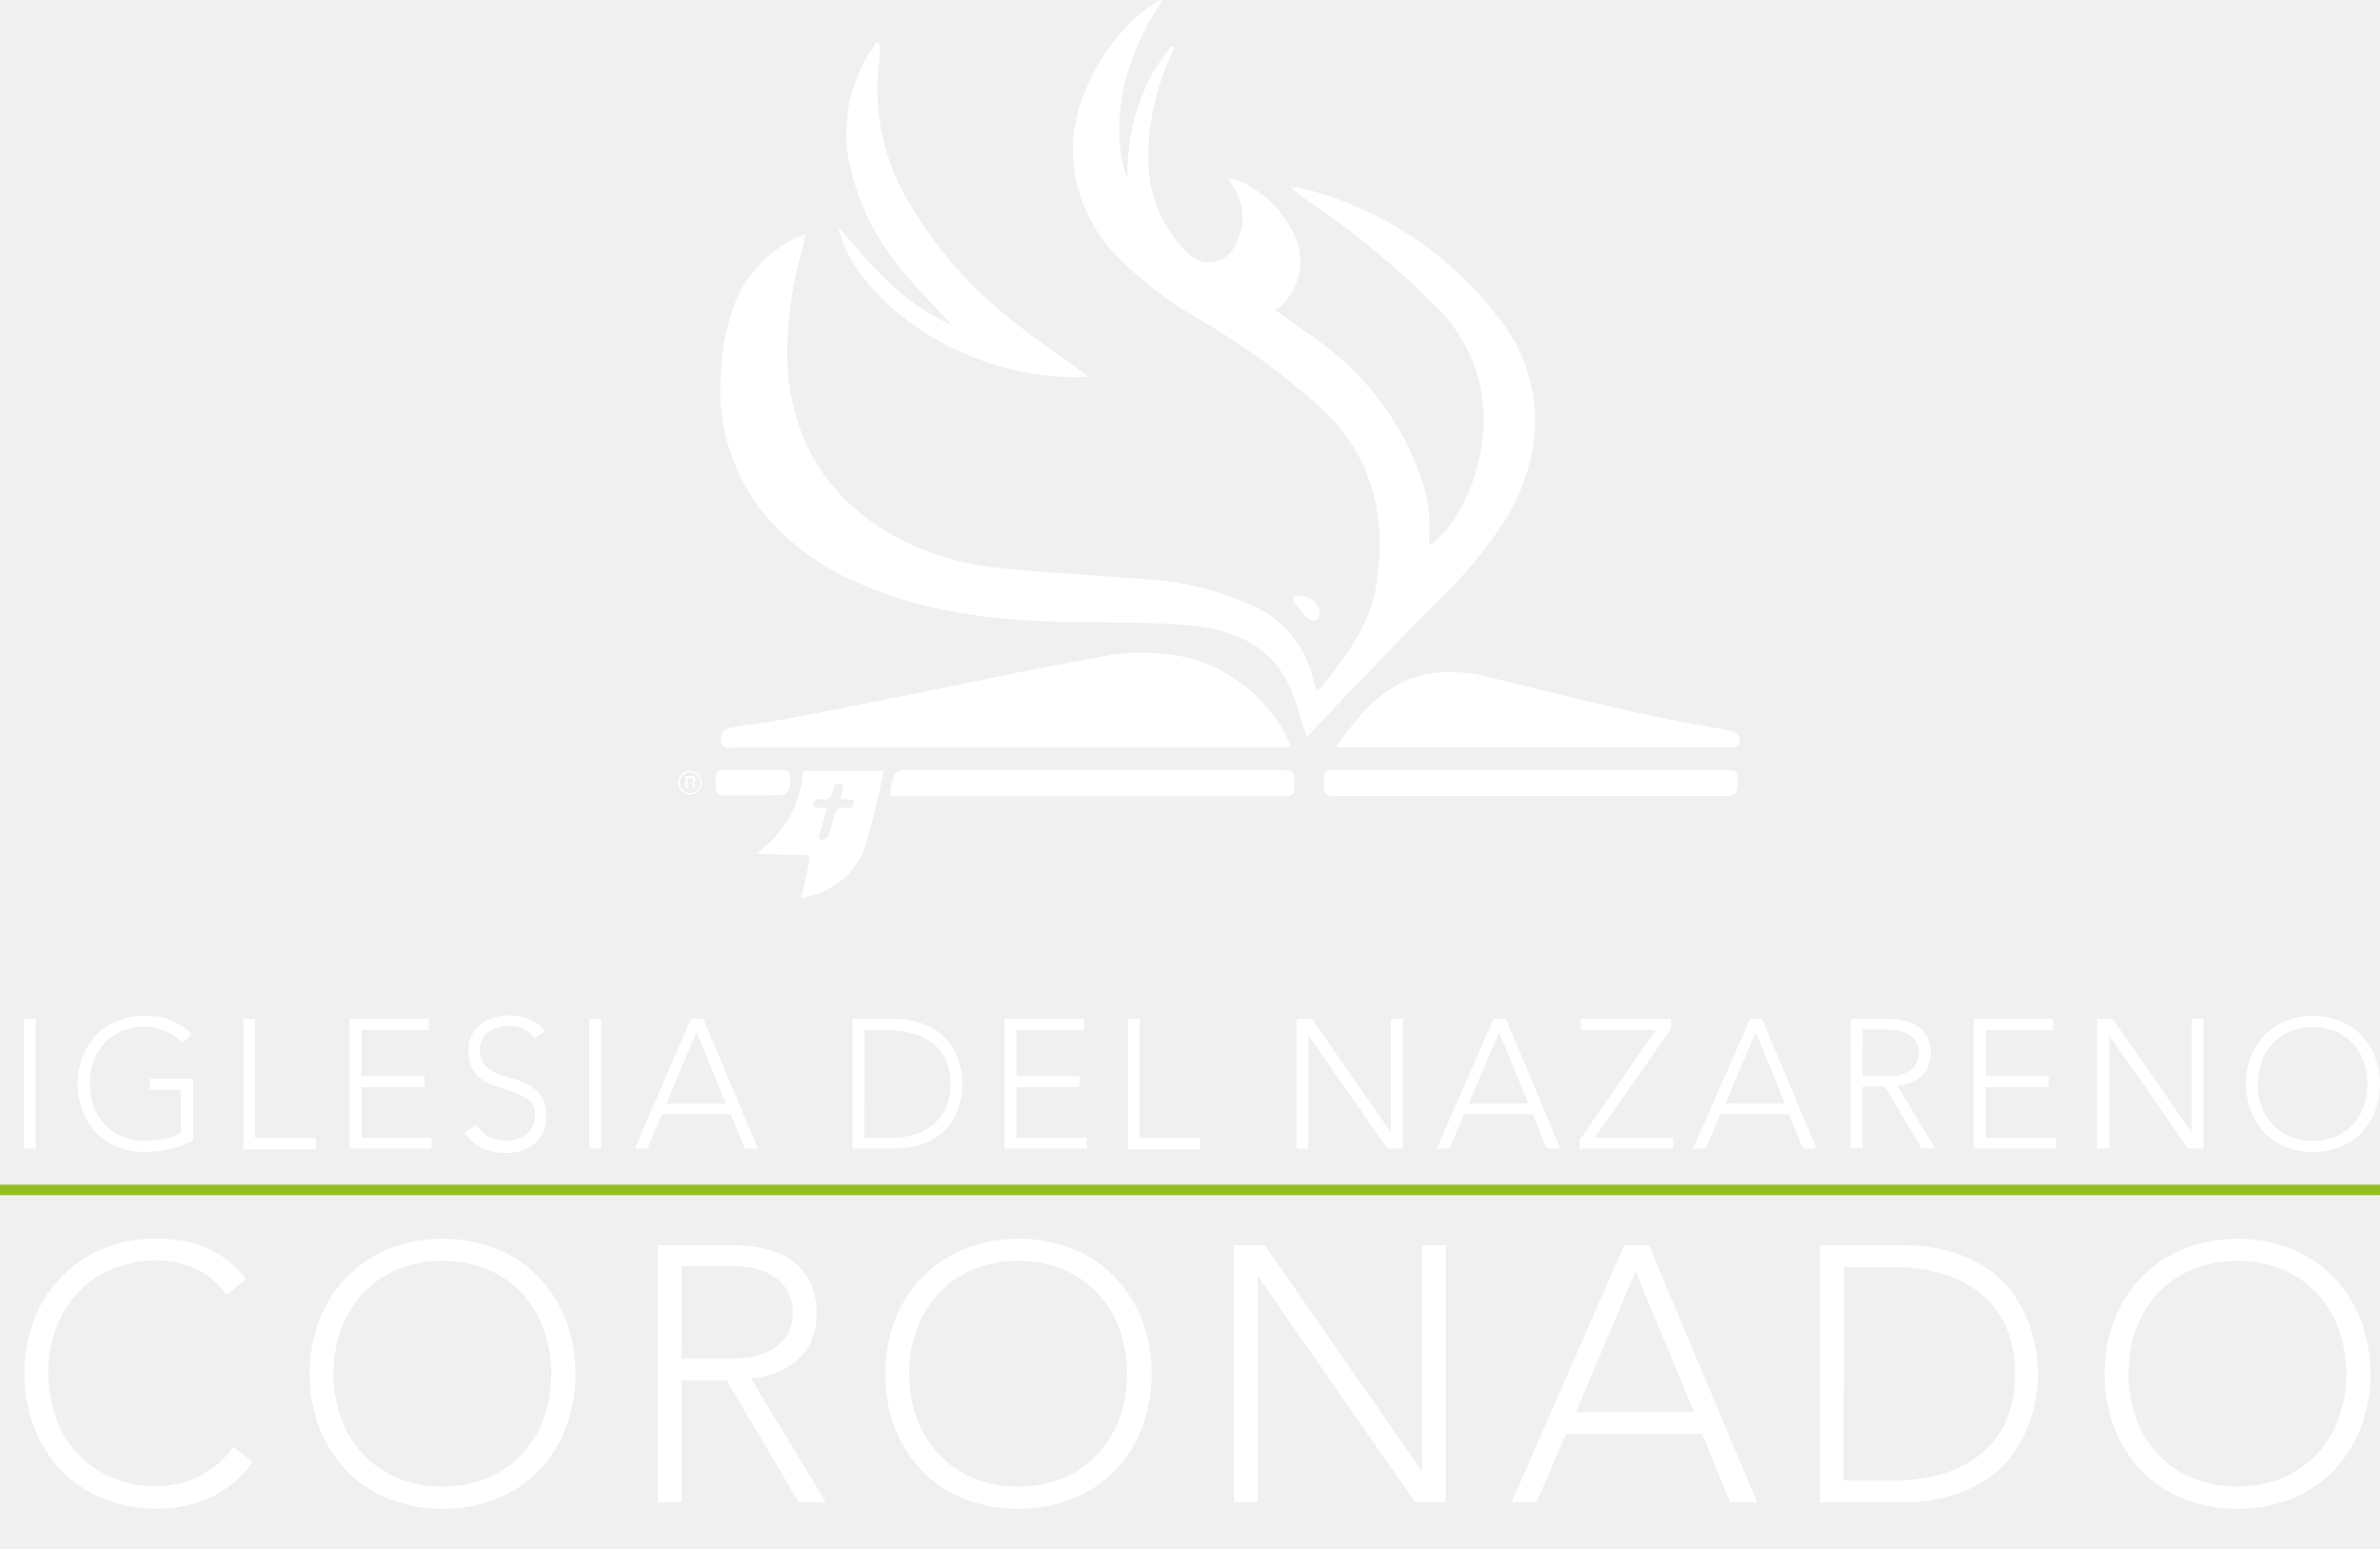
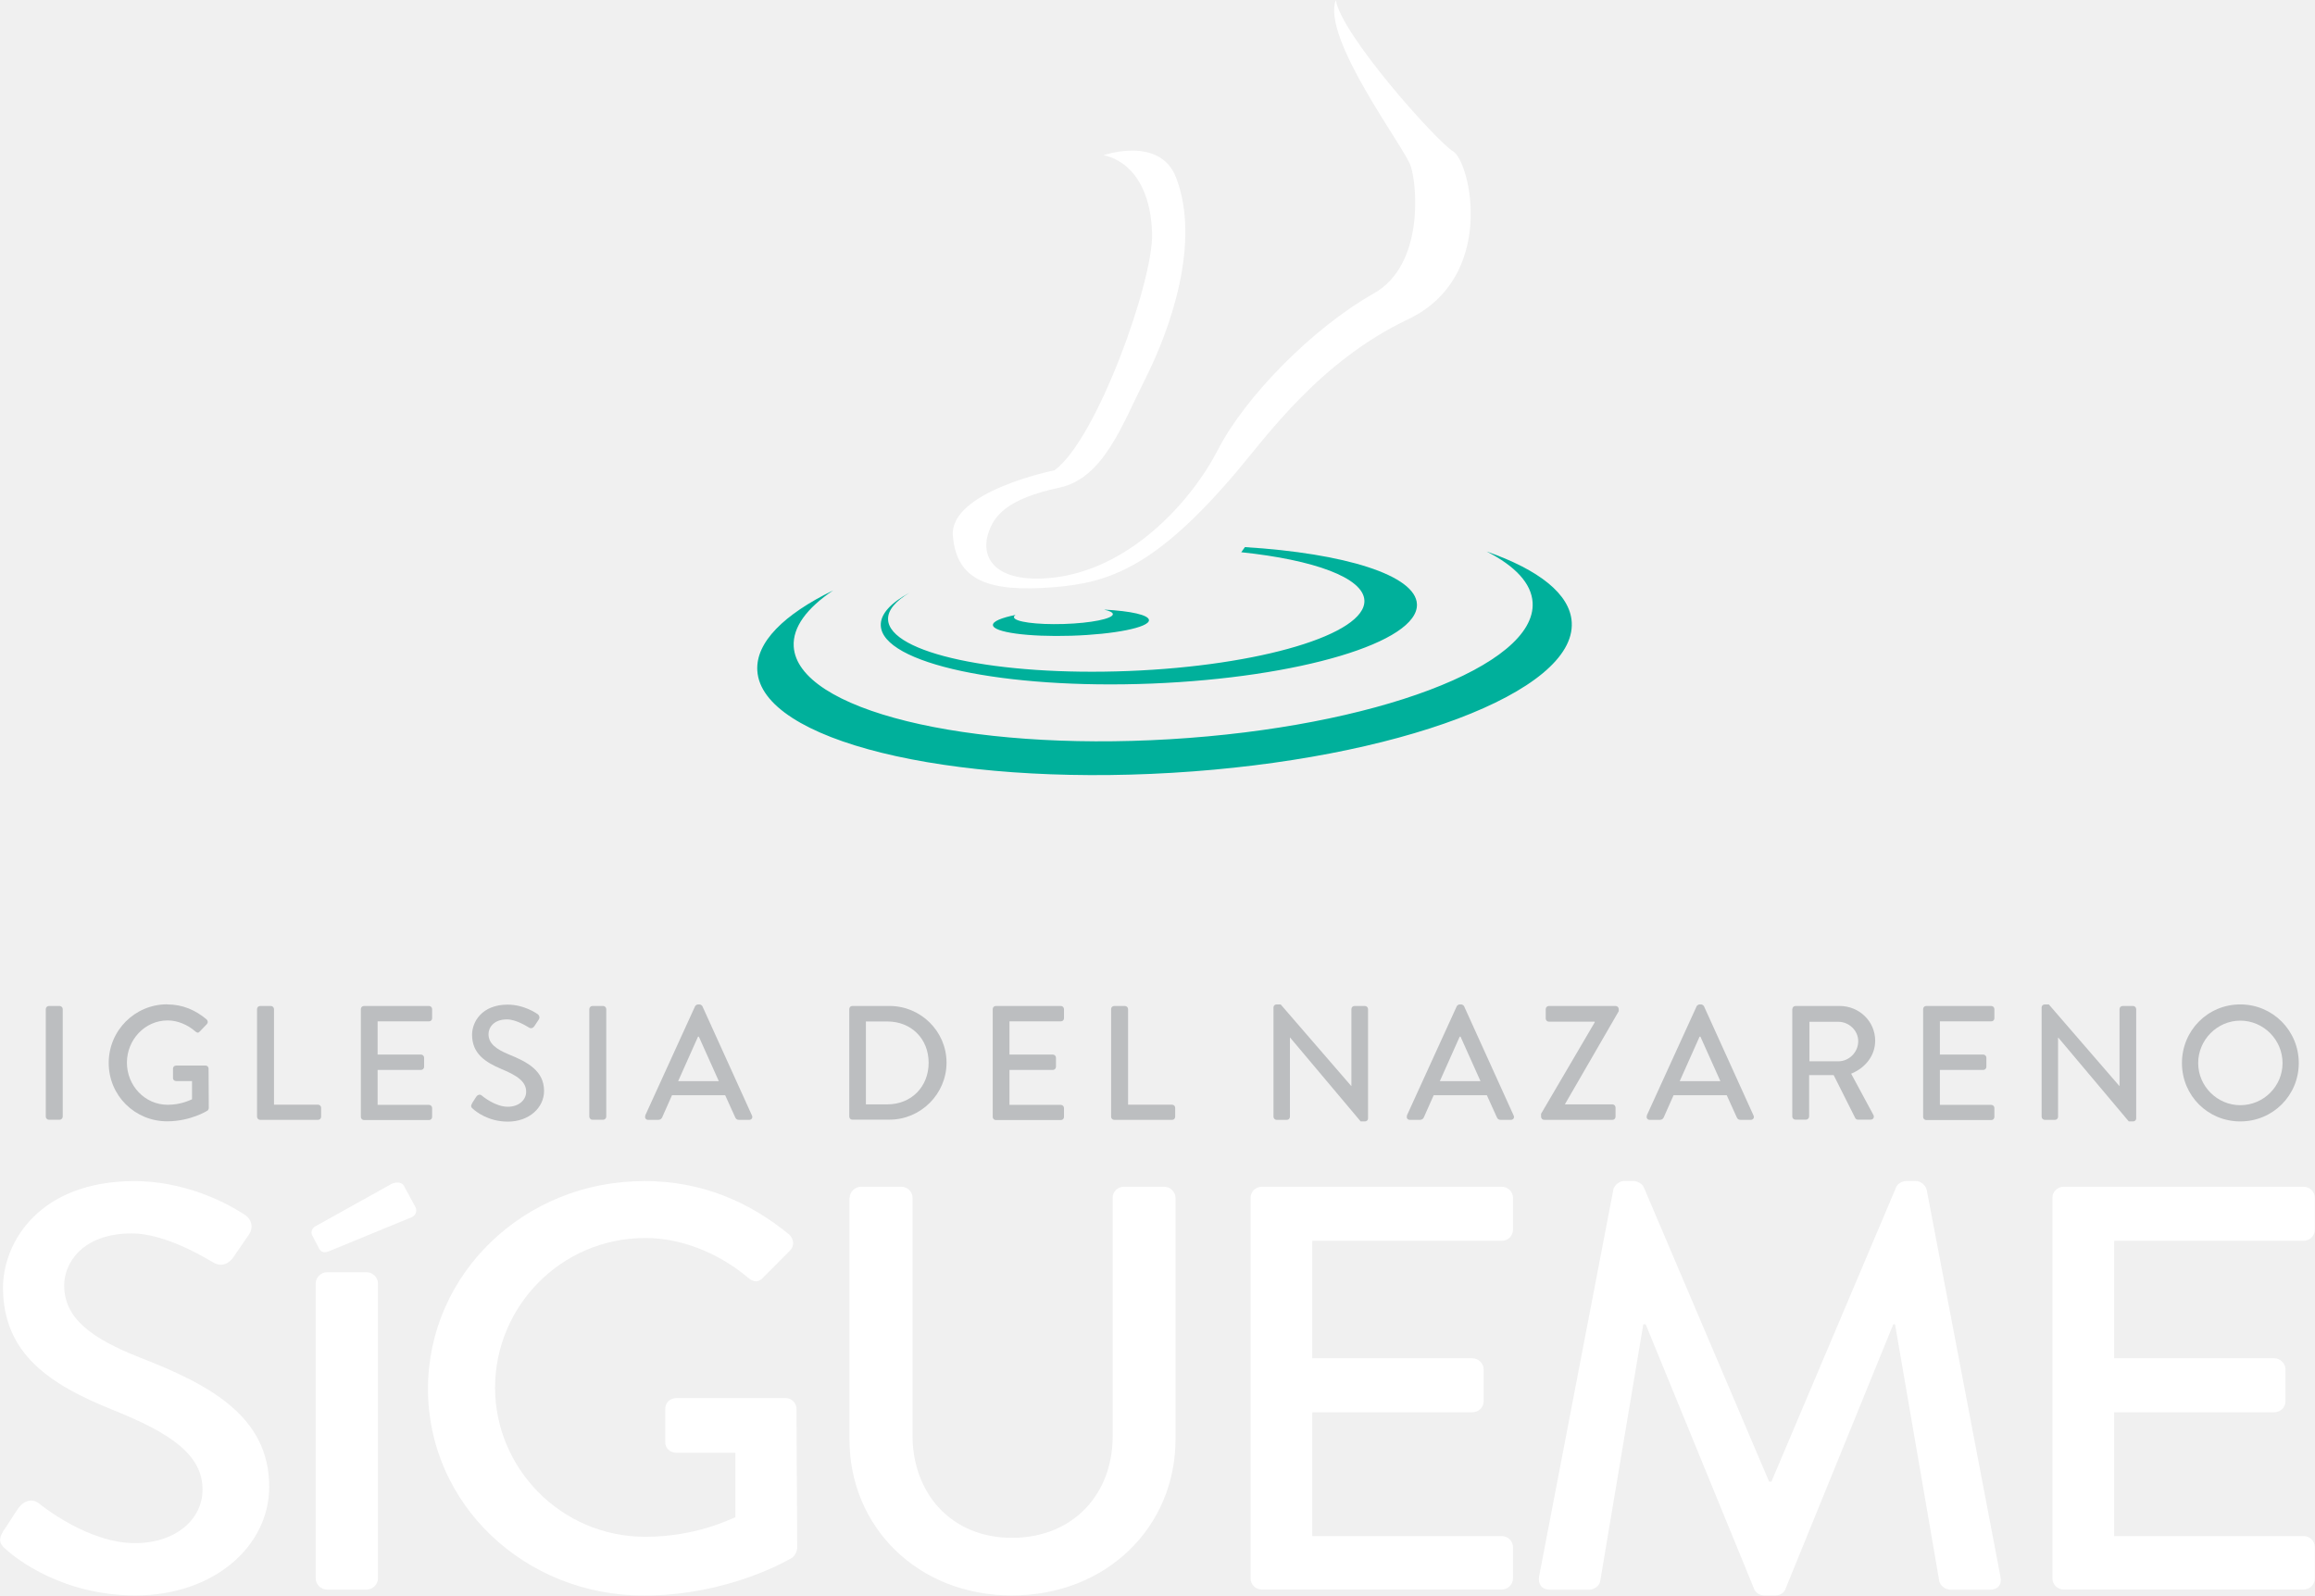
- <svg xmlns="http://www.w3.org/2000/svg" id="Layer_1" data-name="Layer 1" width="199.81" height="130" viewBox="0 0 199.81 130">
-   <path d="M97.53.15C93.25,6.4,93.56,12.5,94.67,15a17.12,17.12,0,0,1,2.27-9.16c.42-.7.94-1.34,1.41-2l.21.11c-.08.23-.14.46-.23.68a20.1,20.1,0,0,0-1.92,9.13,10.92,10.92,0,0,0,3.18,7.36,2.43,2.43,0,0,0,4.15-.64,4.63,4.63,0,0,0-.2-4.8c-.11-.19-.23-.37-.47-.74a6.08,6.08,0,0,1,1,.24,9.47,9.47,0,0,1,4.84,5.1,5.21,5.21,0,0,1-1.38,5.42L107,26c1.22.86,2.41,1.69,3.59,2.54a23.81,23.81,0,0,1,8.83,11.9,12,12,0,0,1,.52,5.18l.17.13a11.85,11.85,0,0,0,1.25-1.2,14.49,14.49,0,0,0,2.88-6.37,13.28,13.28,0,0,0-3.52-12.28,70,70,0,0,0-10.86-9,9.29,9.29,0,0,1-1.51-1.22,9.71,9.71,0,0,1,1.1.16,29.66,29.66,0,0,1,16.48,11,13.69,13.69,0,0,1,2.88,9.84,16.83,16.83,0,0,1-2.7,7.37,37.53,37.53,0,0,1-5.37,6.37c-3.13,3.15-6.19,6.38-9.27,9.58-.55.58-1.09,1.17-1.75,1.88-.25-.75-.47-1.33-.63-1.93-1.08-4.27-3.59-6.89-9.06-7.43-3.69-.37-7.44-.21-11.16-.32-5.63-.17-11.17-.83-16.41-3.09a20.61,20.61,0,0,1-8.9-6.74A16.74,16.74,0,0,1,60.53,31.1a17.62,17.62,0,0,1,1.24-5.82,10.31,10.31,0,0,1,4.47-5c.38-.22.81-.37,1.37-.62-.1.51-.16.87-.25,1.22a33.17,33.17,0,0,0-1.28,9.29c.28,7,3.63,12.15,9.89,15.31a24.44,24.44,0,0,0,8.8,2.29c3.75.35,7.52.54,11.27.85a24.75,24.75,0,0,1,8.9,2.13,8.92,8.92,0,0,1,5.32,6.35c0,.26.16.5.27.87a3.16,3.16,0,0,0,.55-.45c2-2.57,4-5.17,4.48-8.47.85-5.59-.27-10.67-4.55-14.71a61.55,61.55,0,0,0-10.19-7.46,31.93,31.93,0,0,1-6.9-5.21,13.35,13.35,0,0,1-3.76-7.43,12.77,12.77,0,0,1,1.07-6.89,16.93,16.93,0,0,1,5-6.62A9.71,9.71,0,0,1,97.44,0,.66.66,0,0,1,97.53.15Z" fill="#fff" />
-   <path d="M108.37,62.67a5.76,5.76,0,0,1-.75.1h-46c-.41,0-1,.14-1.07-.51a.94.94,0,0,1,.89-1.19c1.61-.29,3.24-.46,4.84-.77,3.8-.72,7.59-1.49,11.39-2.25,4.76-.95,9.51-2,14.29-2.82a17.91,17.91,0,0,1,8.14.07,13.12,13.12,0,0,1,8.07,6.85A4.27,4.27,0,0,1,108.37,62.67Z" fill="#fff" />
-   <path d="M112.14,62.72c2.07-2.88,4.16-5.43,7.66-6.14a12.24,12.24,0,0,1,5.21.27c4.18,1,8.33,2.08,12.52,3,2.51.57,5.05,1,7.58,1.46a1.48,1.48,0,0,1,.79.42.87.87,0,0,1,.14.73c0,.15-.38.21-.6.28a1.33,1.33,0,0,1-.4,0H113.2C112.91,62.79,112.63,62.75,112.14,62.72Z" fill="#fff" />
-   <path d="M91.35,31.63c-10.22.54-19.68-6.44-21-12.65,2.74,3.3,5.48,6.57,9.58,8.31-1.44-1.57-2.92-3-4.24-4.64a20.44,20.44,0,0,1-4.45-9.3,12.57,12.57,0,0,1,1.94-9.18c.14-.22.25-.46.38-.68l.28.21a7.48,7.48,0,0,1,0,1.16,18.58,18.58,0,0,0,2.34,11.92,35.53,35.53,0,0,0,9.41,10.61c1.62,1.28,3.34,2.43,5,3.64A7.63,7.63,0,0,1,91.35,31.63Z" fill="#fff" />
-   <path d="M128.48,64.62h16.16c1.27,0,1.31.09,1.22,1.36,0,.61-.28.84-.92.84q-16.53,0-33,0c-.58,0-.79-.2-.79-.79,0-1.41,0-1.41,1.36-1.41Z" fill="#fff" />
-   <path d="M74.69,66.84a17.45,17.45,0,0,1,.36-1.76c0-.18.32-.31.52-.42s.22,0,.33,0H106c.63,0,1.26,0,1.88,0s.86.25.8.84c0,.11,0,.23,0,.34,0,.91-.11,1-1,1h-33Z" fill="#fff" />
-   <path d="M67.43,64.72h6.76a60.4,60.4,0,0,1-1.58,6.43A6.57,6.57,0,0,1,68,75.24a6.83,6.83,0,0,1-.75.13c.22-.94.45-1.8.61-2.67s.14-.94-.78-.94c-1.18,0-2.36,0-3.58-.12A9.16,9.16,0,0,0,67.43,64.72Zm4.23,2.43-1.13-.08c.11-.45.21-.83.3-1.19-.63-.27-.84.06-.93.53s-.3.81-.89.69-.76.13-.73.68l1.16.08c-.26.89-.51,1.73-.75,2.56.59.2.82,0,.93-.5s.31-.93.42-1.41.33-.8.91-.69S71.71,67.7,71.66,67.15Z" fill="#fff" />
-   <path d="M63.07,66.78c-.76,0-1.53,0-2.29,0-.46,0-.69-.12-.69-.64,0-1.67-.17-1.49,1.44-1.5,1.37,0,2.74,0,4.11,0,.58,0,.74.27.72.79-.06,1.15-.25,1.34-1.4,1.34Z" fill="#fff" />
-   <path d="M109.08,50a1.75,1.75,0,0,1,1.73,1.38.93.93,0,0,1-.26.69.69.69,0,0,1-.66-.08,9.5,9.5,0,0,1-1.21-1.4C108.4,50.21,108.6,50,109.08,50Z" fill="#fff" />
-   <path d="M58.63,66.4a.94.94,0,0,1-.71.29,1,1,0,0,1-.7-.29,1,1,0,0,1,.7-1.7,1,1,0,0,1,.71.29,1,1,0,0,1,0,1.41Zm-1.31-1.31a.87.87,0,1,0,.61-.25A.86.86,0,0,0,57.32,65.09Zm.59.06a.77.77,0,0,1,.3,0,.28.28,0,0,1,.17.28.22.22,0,0,1-.11.21.34.34,0,0,1-.16,0,.25.25,0,0,1,.19.11.29.29,0,0,1,.06.17v.16s0,0,0,.06H58.2v-.13c0-.13,0-.21-.1-.25a.37.37,0,0,0-.21,0h-.15v.43h-.19V65.14h.36Zm.21.17a.47.47,0,0,0-.23,0h-.16v.4h.17l.18,0a.16.16,0,0,0,.11-.17A.2.2,0,0,0,58.12,65.32Z" fill="#fff" />
-   <path d="M2,85.54H3V96.43H2Z" fill="#fff" />
-   <path d="M16.2,95.72a7,7,0,0,1-2,.76,9.74,9.74,0,0,1-2.08.22,6,6,0,0,1-2.28-.42A5.33,5.33,0,0,1,8.08,95.1a5.38,5.38,0,0,1-1.15-1.81,6.48,6.48,0,0,1,0-4.59,5.54,5.54,0,0,1,1.15-1.81A5,5,0,0,1,9.86,85.7a6,6,0,0,1,2.28-.43,5.24,5.24,0,0,1,3.92,1.51l-.74.77a3.29,3.29,0,0,0-.61-.55,4.2,4.2,0,0,0-.78-.43,5.3,5.3,0,0,0-.88-.28,4.09,4.09,0,0,0-.91-.1,4.73,4.73,0,0,0-1.92.37,4.18,4.18,0,0,0-1.45,1,4.42,4.42,0,0,0-.92,1.52,5.74,5.74,0,0,0,0,3.78,4.58,4.58,0,0,0,.92,1.52,4.16,4.16,0,0,0,1.45,1,4.9,4.9,0,0,0,1.92.37,9.66,9.66,0,0,0,1.65-.14,4.12,4.12,0,0,0,1.4-.51V91.47H12.58v-.92h3.63v5.17Z" fill="#fff" />
-   <path d="M20.42,85.54h1v10h5.08v.92H20.43V85.54Z" fill="#fff" />
-   <path d="M29.34,85.54H36v.92H30.35v3.88h5.29v.92H30.35v4.25h5.89v.92H29.33V85.54Z" fill="#fff" />
-   <path d="M40,94.41a2.57,2.57,0,0,0,1,1,3,3,0,0,0,1.45.34,2.91,2.91,0,0,0,1-.15,2.45,2.45,0,0,0,.78-.43,2,2,0,0,0,.52-.67,2,2,0,0,0,.19-.88,1.7,1.7,0,0,0-.24-.94A1.87,1.87,0,0,0,44,92.1a5.33,5.33,0,0,0-.9-.41l-1-.34c-.35-.11-.7-.24-1-.38a3.48,3.48,0,0,1-.9-.56,2.46,2.46,0,0,1-.64-.87,3.1,3.1,0,0,1-.24-1.29A2.71,2.71,0,0,1,40.34,86a3.38,3.38,0,0,1,1.12-.57,4.44,4.44,0,0,1,1.32-.19,4.08,4.08,0,0,1,1.65.32,3.07,3.07,0,0,1,1.31,1l-.88.63a2.64,2.64,0,0,0-.9-.81,2.58,2.58,0,0,0-1.22-.27,3.24,3.24,0,0,0-.94.13,2.36,2.36,0,0,0-.78.38,1.84,1.84,0,0,0-.53.64,2,2,0,0,0-.2.91,1.73,1.73,0,0,0,.42,1.25,3,3,0,0,0,1,.69,11.86,11.86,0,0,0,1.35.45,6.21,6.21,0,0,1,1.35.52,2.91,2.91,0,0,1,1,.9,2.66,2.66,0,0,1,.42,1.59A2.9,2.9,0,0,1,45.63,95a2.72,2.72,0,0,1-.75,1,3.15,3.15,0,0,1-1.08.59,4.23,4.23,0,0,1-1.28.2,5.1,5.1,0,0,1-2-.38A3.55,3.55,0,0,1,39,95.05Z" fill="#fff" />
-   <path d="M49.48,85.54h1V96.43h-1Z" fill="#fff" />
-   <path d="M58,85.54h1.05l4.58,10.89H62.53l-1.18-2.89H55.58l-1.23,2.89H53.29Zm.48,1.1-2.54,6h5Z" fill="#fff" />
-   <path d="M71.57,85.54h3.37a7.33,7.33,0,0,1,2.4.35,5.53,5.53,0,0,1,1.64.88A4.39,4.39,0,0,1,80,88a5.79,5.79,0,0,1,.77,2.33c0,.32,0,.55,0,.68s0,.36,0,.68a6.47,6.47,0,0,1-.22,1.08A5.82,5.82,0,0,1,80,94a4.41,4.41,0,0,1-1,1.19,5.31,5.31,0,0,1-1.64.88,7.33,7.33,0,0,1-2.4.35H71.57Zm1,10h2.09a7.31,7.31,0,0,0,2-.27,4.55,4.55,0,0,0,1.63-.82A3.83,3.83,0,0,0,79.41,93a5.3,5.3,0,0,0,0-4,3.93,3.93,0,0,0-1.09-1.41,4.64,4.64,0,0,0-1.63-.82,7.25,7.25,0,0,0-2-.27H72.58Z" fill="#fff" />
-   <path d="M84.33,85.54H91v.92H85.35v3.88h5.29v.92H85.35v4.25h5.89v.92H84.33Z" fill="#fff" />
-   <path d="M94.69,85.54h1v10h5.08v.92H94.7V85.54Z" fill="#fff" />
-   <path d="M108.84,85.54h1.31l6.63,9.54h0V85.54h1V96.43h-1.31l-6.63-9.54h0v9.54h-1V85.54Z" fill="#fff" />
-   <path d="M125.38,85.54h1.05L131,96.43h-1.14l-1.18-2.89h-5.77l-1.23,2.89h-1.06Zm.47,1.1-2.54,6h5Z" fill="#fff" />
-   <path d="M132.67,95.63,139,86.46h-6.28v-.92h7.58v.83l-6.42,9.14h6.58v.92h-7.85v-.8Z" fill="#fff" />
-   <path d="M146.93,85.54h1l4.58,10.89h-1.14l-1.18-2.89h-5.77l-1.23,2.89h-1.06Zm.47,1.1-2.54,6h5Z" fill="#fff" />
-   <path d="M155.36,85.54h2.86l.58,0a6.12,6.12,0,0,1,.8.09,4.33,4.33,0,0,1,.88.25,2.54,2.54,0,0,1,.8.49,2.43,2.43,0,0,1,.58.81,2.89,2.89,0,0,1,.23,1.2,2.74,2.74,0,0,1-.27,1.29,2.51,2.51,0,0,1-.68.82,2.77,2.77,0,0,1-.9.47,6,6,0,0,1-.94.21l3.17,5.23h-1.15l-3.06-5.17h-1.89v5.17h-1V85.54Zm1,4.8h2.15a3.62,3.62,0,0,0,1.3-.2,2.27,2.27,0,0,0,.78-.49A1.66,1.66,0,0,0,161,89a2,2,0,0,0,0-1.24,1.48,1.48,0,0,0-.38-.63,2.09,2.09,0,0,0-.78-.49,3.62,3.62,0,0,0-1.3-.2h-2.15Z" fill="#fff" />
-   <path d="M165.71,85.54h6.66v.92h-5.65v3.88H172v.92h-5.29v4.25h5.89v.92H165.7V85.54Z" fill="#fff" />
-   <path d="M176.06,85.54h1.31L184,95.07h0V85.53h1V96.42h-1.31l-6.63-9.54h0v9.54h-1V85.54Z" fill="#fff" />
-   <path d="M188.55,91a6.1,6.1,0,0,1,.42-2.29,5.54,5.54,0,0,1,1.15-1.81,5,5,0,0,1,1.78-1.19,6.26,6.26,0,0,1,4.56,0,5.19,5.19,0,0,1,2.93,3,6.48,6.48,0,0,1,0,4.59,5.44,5.44,0,0,1-1.15,1.81,5,5,0,0,1-1.78,1.18,6.4,6.4,0,0,1-4.56,0,5.23,5.23,0,0,1-1.78-1.18A5.38,5.38,0,0,1,189,93.28,6.15,6.15,0,0,1,188.55,91Zm1,0a5.51,5.51,0,0,0,.32,1.89,4.42,4.42,0,0,0,.92,1.52,4.16,4.16,0,0,0,1.45,1,5.17,5.17,0,0,0,3.84,0,4.3,4.3,0,0,0,1.45-1,4.42,4.42,0,0,0,.92-1.52,5.74,5.74,0,0,0,0-3.78,4.58,4.58,0,0,0-.92-1.52,4.32,4.32,0,0,0-1.45-1,5.17,5.17,0,0,0-3.84,0,4.18,4.18,0,0,0-1.45,1,4.42,4.42,0,0,0-.92,1.52A5.51,5.51,0,0,0,189.57,91Z" fill="#fff" />
-   <path d="M21.23,122.73a9.21,9.21,0,0,1-3.6,3,10.67,10.67,0,0,1-4.42.92,11.86,11.86,0,0,1-4.53-.84,10.12,10.12,0,0,1-3.52-2.35,11,11,0,0,1-2.29-3.6,12.28,12.28,0,0,1-.82-4.56,12.14,12.14,0,0,1,.82-4.54,10.72,10.72,0,0,1,2.29-3.58,10.53,10.53,0,0,1,3.52-2.36,11.68,11.68,0,0,1,4.53-.85,10.73,10.73,0,0,1,4.1.78,8.2,8.2,0,0,1,3.34,2.61L19,108.74a6,6,0,0,0-2.58-2.23,7.79,7.79,0,0,0-3.22-.7,9.47,9.47,0,0,0-3.8.73,8.48,8.48,0,0,0-2.88,2,9,9,0,0,0-1.83,3,11.31,11.31,0,0,0,0,7.5,9,9,0,0,0,1.83,3,8.48,8.48,0,0,0,2.88,2,9.43,9.43,0,0,0,3.8.73,8,8,0,0,0,1.71-.2,7.36,7.36,0,0,0,1.72-.61,8,8,0,0,0,1.6-1,6.74,6.74,0,0,0,1.34-1.51Z" fill="#fff" />
-   <path d="M26,115.32a12.14,12.14,0,0,1,.82-4.54,10.72,10.72,0,0,1,2.29-3.58,10.53,10.53,0,0,1,3.52-2.36,12.5,12.5,0,0,1,9.06,0,10.43,10.43,0,0,1,3.52,2.36,10.88,10.88,0,0,1,2.29,3.58,13,13,0,0,1,0,9.1,10.81,10.81,0,0,1-2.29,3.6,10.22,10.22,0,0,1-3.52,2.35,12.63,12.63,0,0,1-9.06,0,10.12,10.12,0,0,1-3.52-2.35,11,11,0,0,1-2.29-3.6A12.28,12.28,0,0,1,26,115.32Zm2,0a10.7,10.7,0,0,0,.64,3.75,9,9,0,0,0,1.83,3,8.48,8.48,0,0,0,2.88,2,10.23,10.23,0,0,0,7.59,0,8.48,8.48,0,0,0,2.88-2,9,9,0,0,0,1.83-3,11.31,11.31,0,0,0,0-7.5,9.06,9.06,0,0,0-1.83-3,8.35,8.35,0,0,0-2.88-2,10.23,10.23,0,0,0-7.59,0,8.48,8.48,0,0,0-2.88,2,9,9,0,0,0-1.83,3A10.7,10.7,0,0,0,28,115.32Z" fill="#fff" />
-   <path d="M55.21,104.53h5.67l1.16,0a12.1,12.1,0,0,1,1.59.18,9.12,9.12,0,0,1,1.74.49,4.71,4.71,0,0,1,1.58,1,5.33,5.33,0,0,1,1.16,1.62,6.42,6.42,0,0,1-.07,4.94,5,5,0,0,1-1.34,1.63,5.51,5.51,0,0,1-1.78.93,11.75,11.75,0,0,1-1.86.43l6.28,10.36H67.05L61,115.88H57.23v10.24h-2V104.53Zm2,9.51H61.5a6.92,6.92,0,0,0,2.58-.4,4.21,4.21,0,0,0,1.54-1,3.14,3.14,0,0,0,.75-1.25,3.82,3.82,0,0,0,0-2.44,3,3,0,0,0-.75-1.25,4.35,4.35,0,0,0-1.54-1,7.13,7.13,0,0,0-2.58-.4H57.23Z" fill="#fff" />
-   <path d="M74.33,115.32a12.14,12.14,0,0,1,.82-4.54,10.72,10.72,0,0,1,2.29-3.58A10.53,10.53,0,0,1,81,104.84a12.5,12.5,0,0,1,9.06,0,10.43,10.43,0,0,1,3.52,2.36,10.88,10.88,0,0,1,2.29,3.58,13,13,0,0,1,0,9.1,10.81,10.81,0,0,1-2.29,3.6A10.22,10.22,0,0,1,90,125.83a12.63,12.63,0,0,1-9.06,0,10.12,10.12,0,0,1-3.52-2.35,11,11,0,0,1-2.29-3.6A12.28,12.28,0,0,1,74.33,115.32Zm2,0a10.7,10.7,0,0,0,.64,3.75,9,9,0,0,0,1.83,3,8.48,8.48,0,0,0,2.88,2,10.23,10.23,0,0,0,7.59,0,8.48,8.48,0,0,0,2.88-2,9,9,0,0,0,1.83-3,11.31,11.31,0,0,0,0-7.5,9.06,9.06,0,0,0-1.83-3,8.35,8.35,0,0,0-2.88-2,10.23,10.23,0,0,0-7.59,0,8.48,8.48,0,0,0-2.88,2,9,9,0,0,0-1.83,3A10.7,10.7,0,0,0,76.34,115.32Z" fill="#fff" />
-   <path d="M103.59,104.53h2.59l13.14,18.9h.06v-18.9h2v21.58H118.8l-13.14-18.9h-.06v18.9h-2Z" fill="#fff" />
-   <path d="M136.36,104.53h2.07l9.08,21.58h-2.26l-2.35-5.73H131.47L129,126.11h-2.1Zm.95,2.19-5,11.83h9.91Z" fill="#fff" />
-   <path d="M152.79,104.53h6.68a14.37,14.37,0,0,1,4.76.69,10.76,10.76,0,0,1,3.25,1.75,8.82,8.82,0,0,1,2,2.36,11.74,11.74,0,0,1,1.1,2.48,11,11,0,0,1,.44,2.15c.06.64.09,1.09.09,1.36s0,.72-.09,1.36a11.74,11.74,0,0,1-.44,2.15,11.52,11.52,0,0,1-1.1,2.49,8.82,8.82,0,0,1-2,2.36,10.64,10.64,0,0,1-3.25,1.75,14.37,14.37,0,0,1-4.76.69h-6.68Zm2,19.75H159a14.63,14.63,0,0,0,4-.53,9.19,9.19,0,0,0,3.23-1.63,7.63,7.63,0,0,0,2.17-2.79,10.57,10.57,0,0,0,0-8,7.63,7.63,0,0,0-2.17-2.79,9,9,0,0,0-3.23-1.63,14.25,14.25,0,0,0-4-.53H154.8Z" fill="#fff" />
-   <path d="M176.69,115.32a12.14,12.14,0,0,1,.82-4.54,10.72,10.72,0,0,1,2.29-3.58,10.53,10.53,0,0,1,3.52-2.36,12.5,12.5,0,0,1,9.06,0,10.43,10.43,0,0,1,3.52,2.36,11,11,0,0,1,2.29,3.58,13,13,0,0,1,0,9.1,10.81,10.81,0,0,1-2.29,3.6,10.22,10.22,0,0,1-3.52,2.35,12.63,12.63,0,0,1-9.06,0,10.22,10.22,0,0,1-3.52-2.35,10.81,10.81,0,0,1-2.29-3.6A12.28,12.28,0,0,1,176.69,115.32Zm2,0a10.7,10.7,0,0,0,.64,3.75,9,9,0,0,0,1.83,3,8.48,8.48,0,0,0,2.88,2,10.23,10.23,0,0,0,7.59,0,8.48,8.48,0,0,0,2.88-2,9,9,0,0,0,1.83-3,11.31,11.31,0,0,0,0-7.5,9.06,9.06,0,0,0-1.83-3,8.48,8.48,0,0,0-2.88-2,10.23,10.23,0,0,0-7.59,0,8.48,8.48,0,0,0-2.88,2,9,9,0,0,0-1.83,3A10.7,10.7,0,0,0,178.7,115.32Z" fill="#fff" />
-   <line y1="99.89" x2="199.77" y2="99.89" fill="none" stroke="#93c01f" stroke-linecap="round" stroke-miterlimit="10" stroke-width="0.88" />
+ <svg xmlns="http://www.w3.org/2000/svg" id="Layer_1" data-name="Layer 1" width="222.54" height="153.41" viewBox="0 0 222.54 153.41">
+   <g>
+     <path d="M142.93,53.04c2.7,1.38,4.29,3.04,4.4,4.9,.36,6.09-15.25,11.97-34.86,13.14-19.61,1.17-35.81-2.83-36.17-8.92-.11-1.86,1.27-3.69,3.79-5.39-4.73,2.31-7.45,4.99-7.29,7.71,.4,6.71,18.25,11.11,39.87,9.83,21.62-1.28,38.82-7.77,38.42-14.48-.16-2.72-3.18-5.05-8.15-6.79Z" fill="#00b09b" />
+     <path d="M139.69,14.56c-1.68-1.06-10.77-11.26-11.28-14.56-1.37,3.7,6.57,14.1,7.2,15.96,.63,1.86,1.29,9.52-3.54,12.25-5.95,3.36-12.4,10-14.97,15-2.56,4.99-8.6,11.75-16.31,12.38-5.03,.41-6.59-1.89-5.77-4.36,.53-1.6,1.71-3.25,6.82-4.34,4.26-.91,6.05-6.09,8.25-10.45,2.39-4.73,5.38-13.12,2.96-19.38-1.56-4.03-6.98-2.13-6.98-2.13,0,0,4.46,.5,4.68,7.51,.14,4.55-5.31,19.81-9.38,22.78,0,0-10.12,2.03-9.77,6.3,.35,4.28,3.39,5.46,9.74,4.94,5.24-.43,9.7-1.87,17.49-11.05,2.94-3.46,8.01-10.66,16.53-14.71,8.52-4.05,6.01-15.09,4.33-16.15Z" fill="#fff" />
+     <path d="M119.68,52.6c-.12,.17-.24,.33-.36,.5,6.98,.73,11.75,2.45,11.84,4.64,.13,3.24-10.02,6.28-22.66,6.78-12.65,.5-23-1.71-23.13-4.95-.04-.89,.71-1.77,2.07-2.58-1.81,.98-2.82,2.06-2.77,3.16,.15,3.65,11.8,6.14,26.03,5.58,14.23-.57,25.65-3.99,25.51-7.63-.11-2.79-6.95-4.9-16.51-5.49Z" fill="#00b09b" />
+     <path d="M106.17,58.63c.5,.11,.8,.26,.81,.42,.01,.44-2.1,.87-4.73,.95s-4.77-.21-4.78-.66c0-.07,.05-.14,.15-.21-1.35,.27-2.19,.62-2.17,.97,.02,.7,3.4,1.16,7.54,1.03s7.48-.8,7.46-1.5c-.02-.5-1.76-.88-4.27-1.01Z" fill="#00b09b" />
+   </g>
+   <g>
+     <g>
+       <path d="M.28,147.27c.52-.72,.98-1.55,1.5-2.27,.52-.72,1.33-.94,1.96-.44,.35,.28,4.78,3.82,9.22,3.82,3.98,0,6.51-2.32,6.51-5.15,0-3.32-3-5.42-8.7-7.69-5.88-2.38-10.48-5.31-10.48-11.73,0-4.32,3.46-10.24,12.62-10.24,5.76,0,10.08,2.88,10.66,3.27,.46,.28,.92,1.05,.35,1.88-.46,.66-.98,1.44-1.44,2.1-.46,.72-1.21,1.05-2.02,.55-.4-.22-4.44-2.77-7.78-2.77-4.84,0-6.51,2.93-6.51,4.98,0,3.15,2.53,5.09,7.32,6.97,6.68,2.6,12.39,5.65,12.39,12.4,0,5.76-5.36,10.46-12.85,10.46-7.03,0-11.46-3.54-12.39-4.37-.52-.44-.92-.83-.35-1.77Z" fill="#fff" />
+       <path d="M30.66,120.03l-.65-1.25c-.19-.36,.05-.72,.28-.85l7.31-4.07c.28-.18,.98-.27,1.21,.13l1.07,1.97c.28,.45,.09,.89-.28,1.07l-7.82,3.22c-.6,.27-.93,.18-1.12-.22Zm-.31,3.35c0-.55,.52-1.05,1.09-1.05h3.8c.58,0,1.09,.5,1.09,1.05v28.42c0,.55-.52,1.05-1.09,1.05h-3.8c-.58,0-1.09-.5-1.09-1.05v-28.42Z" fill="#fff" />
+       <path d="M61.87,113.56c5.53,0,10.08,1.94,14,5.15,.46,.44,.52,1.11,.06,1.55-.86,.89-1.73,1.72-2.59,2.6-.46,.5-.92,.44-1.5-.06-2.71-2.27-6.28-3.76-9.79-3.76-8.18,0-14.46,6.64-14.46,14.39,0,7.69,6.28,14.34,14.46,14.34,4.78,0,8.07-1.66,8.64-1.88v-6.2h-5.65c-.63,0-1.09-.44-1.09-1v-3.21c0-.61,.46-1.05,1.09-1.05h10.49c.58,0,1.04,.5,1.04,1.05,0,4.43,.06,8.97,.06,13.4,0,.28-.23,.72-.46,.89,0,0-5.93,3.65-14.29,3.65-11.46,0-20.74-8.8-20.74-19.87,0-11.07,9.28-19.98,20.74-19.98Z" fill="#fff" />
+       <path d="M81.68,115.16c0-.55,.52-1.05,1.09-1.05h3.86c.63,0,1.09,.5,1.09,1.05v22.86c0,5.54,3.69,9.85,9.56,9.85,5.93,0,9.68-4.26,9.68-9.74v-22.97c0-.55,.46-1.05,1.09-1.05h3.86c.58,0,1.09,.5,1.09,1.05v23.25c0,8.41-6.63,15-15.73,15-9.05,0-15.61-6.59-15.61-15v-23.25Z" fill="#fff" />
+       <path d="M120.22,115.16c0-.55,.46-1.05,1.09-1.05h23.04c.63,0,1.09,.5,1.09,1.05v3.1c0,.55-.46,1.05-1.09,1.05h-18.2v11.29h15.38c.58,0,1.09,.5,1.09,1.05v3.1c0,.61-.52,1.05-1.09,1.05h-15.38v11.9h18.2c.63,0,1.09,.5,1.09,1.05v3.04c0,.55-.46,1.05-1.09,1.05h-23.04c-.63,0-1.09-.5-1.09-1.05v-36.64Z" fill="#fff" />
+       <path d="M155.08,114.39c.12-.44,.58-.83,1.04-.83h.92c.35,0,.86,.28,.98,.61l12.04,28.29h.23s11.98-28.29,11.98-28.29c.11-.33,.58-.61,.98-.61h.92c.46,0,.92,.39,1.04,.83l7.09,37.2c.17,.78-.23,1.27-1.04,1.27h-3.74c-.52,0-.98-.39-1.09-.78l-4.26-24.74h-.17s-10.37,25.46-10.37,25.46c-.12,.33-.46,.61-.98,.61h-1.04c-.46,0-.86-.28-.98-.61l-10.43-25.46h-.23s-4.15,24.74-4.15,24.74c-.06,.39-.58,.78-1.04,.78h-3.74c-.81,0-1.21-.5-1.09-1.27l7.14-37.2Z" fill="#fff" />
+       <path d="M197.3,115.16c0-.55,.46-1.05,1.09-1.05h23.04c.63,0,1.09,.5,1.09,1.05v3.1c0,.55-.46,1.05-1.09,1.05h-18.2v11.29h15.38c.58,0,1.09,.5,1.09,1.05v3.1c0,.61-.52,1.05-1.09,1.05h-15.38v11.9h18.2c.63,0,1.09,.5,1.09,1.05v3.04c0,.55-.46,1.05-1.09,1.05h-23.04c-.63,0-1.09-.5-1.09-1.05v-36.64Z" fill="#fff" />
+     </g>
+     <g>
+       <path d="M4.4,97.03c0-.16,.14-.3,.3-.3h1.03c.16,0,.3,.14,.3,.3v10.34c0,.16-.14,.3-.3,.3h-1.03c-.16,0-.3-.14-.3-.3v-10.34Z" fill="#bcbec0" />
+       <path d="M16.07,96.58c1.5,0,2.73,.55,3.8,1.45,.12,.12,.14,.31,.02,.44-.23,.25-.47,.48-.7,.73-.12,.14-.25,.12-.41-.02-.73-.64-1.7-1.06-2.66-1.06-2.22,0-3.92,1.88-3.92,4.06s1.7,4.05,3.92,4.05c1.3,0,2.19-.47,2.34-.53v-1.75h-1.53c-.17,0-.3-.12-.3-.28v-.91c0-.17,.12-.3,.3-.3h2.84c.16,0,.28,.14,.28,.3,0,1.25,.02,2.53,.02,3.78,0,.08-.06,.2-.12,.25,0,0-1.61,1.03-3.88,1.03-3.11,0-5.62-2.48-5.62-5.61s2.52-5.64,5.62-5.64Z" fill="#bcbec0" />
+       <path d="M24.71,97.03c0-.16,.12-.3,.3-.3h1.03c.16,0,.3,.14,.3,.3v9.19h4.23c.17,0,.3,.14,.3,.3v.86c0,.16-.12,.3-.3,.3h-5.56c-.17,0-.3-.14-.3-.3v-10.34Z" fill="#bcbec0" />
+       <path d="M34.69,97.03c0-.16,.12-.3,.3-.3h6.25c.17,0,.3,.14,.3,.3v.88c0,.16-.12,.3-.3,.3h-4.94v3.19h4.17c.16,0,.3,.14,.3,.3v.88c0,.17-.14,.3-.3,.3h-4.17v3.36h4.94c.17,0,.3,.14,.3,.3v.86c0,.16-.12,.3-.3,.3h-6.25c-.17,0-.3-.14-.3-.3v-10.34Z" fill="#bcbec0" />
+       <path d="M45.37,106.1c.14-.2,.27-.44,.41-.64s.36-.27,.53-.12c.09,.08,1.3,1.08,2.5,1.08,1.08,0,1.77-.66,1.77-1.45,0-.94-.81-1.53-2.36-2.17-1.59-.67-2.84-1.5-2.84-3.31,0-1.22,.94-2.89,3.42-2.89,1.56,0,2.73,.81,2.89,.92,.12,.08,.25,.3,.09,.53-.12,.19-.27,.41-.39,.59-.12,.2-.33,.3-.55,.16-.11-.06-1.2-.78-2.11-.78-1.31,0-1.77,.83-1.77,1.41,0,.89,.69,1.44,1.98,1.97,1.81,.73,3.36,1.59,3.36,3.5,0,1.62-1.45,2.95-3.48,2.95-1.91,0-3.11-1-3.36-1.23-.14-.12-.25-.23-.09-.5Z" fill="#bcbec0" />
+       <path d="M56.65,97.03c0-.16,.14-.3,.3-.3h1.03c.16,0,.3,.14,.3,.3v10.34c0,.16-.14,.3-.3,.3h-1.03c-.16,0-.3-.14-.3-.3v-10.34Z" fill="#bcbec0" />
+       <path d="M62.02,107.27l4.8-10.52c.05-.09,.19-.17,.27-.17h.16c.08,0,.22,.08,.27,.17l4.77,10.52c.09,.2-.03,.41-.27,.41h-.98c-.19,0-.3-.09-.36-.23l-.97-2.14h-5.11c-.31,.72-.64,1.42-.95,2.14-.05,.11-.17,.23-.36,.23h-.98c-.23,0-.36-.2-.27-.41Zm7.08-3.31l-1.92-4.28h-.08l-1.91,4.28h3.91Z" fill="#bcbec0" />
+       <path d="M81.64,97.03c0-.16,.12-.3,.28-.3h3.59c3.02,0,5.48,2.45,5.48,5.45s-2.47,5.48-5.48,5.48h-3.59c-.16,0-.28-.14-.28-.3v-10.34Zm3.66,9.16c2.3,0,3.97-1.69,3.97-4s-1.67-3.97-3.97-3.97h-2.06v7.97h2.06Z" fill="#bcbec0" />
+       <path d="M95.43,97.03c0-.16,.12-.3,.3-.3h6.25c.17,0,.3,.14,.3,.3v.88c0,.16-.12,.3-.3,.3h-4.94v3.19h4.17c.16,0,.3,.14,.3,.3v.88c0,.17-.14,.3-.3,.3h-4.17v3.36h4.94c.17,0,.3,.14,.3,.3v.86c0,.16-.12,.3-.3,.3h-6.25c-.17,0-.3-.14-.3-.3v-10.34Z" fill="#bcbec0" />
+       <path d="M106.81,97.03c0-.16,.12-.3,.3-.3h1.03c.16,0,.3,.14,.3,.3v9.19h4.23c.17,0,.3,.14,.3,.3v.86c0,.16-.12,.3-.3,.3h-5.56c-.17,0-.3-.14-.3-.3v-10.34Z" fill="#bcbec0" />
+       <path d="M122.42,96.86c0-.16,.14-.28,.3-.28h.39l6.78,7.84h.02v-7.39c0-.16,.12-.3,.3-.3h1c.16,0,.3,.14,.3,.3v10.52c0,.16-.14,.28-.3,.28h-.41l-6.78-8.06h-.02v7.61c0,.16-.12,.3-.3,.3h-.98c-.16,0-.3-.14-.3-.3v-10.52Z" fill="#bcbec0" />
+       <path d="M135.24,107.27l4.8-10.52c.05-.09,.19-.17,.27-.17h.16c.08,0,.22,.08,.27,.17l4.77,10.52c.09,.2-.03,.41-.27,.41h-.98c-.19,0-.3-.09-.36-.23l-.97-2.14h-5.11c-.31,.72-.64,1.42-.95,2.14-.05,.11-.17,.23-.36,.23h-.98c-.23,0-.36-.2-.27-.41Zm7.08-3.31l-1.92-4.28h-.08l-1.91,4.28h3.91Z" fill="#bcbec0" />
+       <path d="M148.14,107.1l5.16-8.8v-.06h-4.41c-.16,0-.3-.14-.3-.3v-.91c0-.16,.14-.3,.3-.3h6.42c.16,0,.3,.14,.3,.3v.2l-5.17,8.94v.02h4.56c.17,0,.3,.14,.3,.3v.89c0,.16-.12,.3-.3,.3h-6.56c-.16,0-.3-.14-.3-.3v-.28Z" fill="#bcbec0" />
+       <path d="M158.3,107.27l4.8-10.52c.05-.09,.19-.17,.27-.17h.16c.08,0,.22,.08,.27,.17l4.77,10.52c.09,.2-.03,.41-.27,.41h-.98c-.19,0-.3-.09-.36-.23l-.97-2.14h-5.11c-.31,.72-.64,1.42-.95,2.14-.05,.11-.17,.23-.36,.23h-.98c-.23,0-.36-.2-.27-.41Zm7.08-3.31l-1.92-4.28h-.08l-1.91,4.28h3.91Z" fill="#bcbec0" />
+       <path d="M172.3,97.03c0-.16,.12-.3,.3-.3h4.25c1.88,0,3.41,1.48,3.41,3.34,0,1.44-.95,2.62-2.31,3.17l2.14,3.97c.11,.2,0,.45-.27,.45h-1.22c-.12,0-.22-.08-.25-.14l-2.08-4.14h-2.36v3.98c0,.16-.14,.3-.3,.3h-1.02c-.17,0-.3-.14-.3-.3v-10.34Zm4.42,5.02c1.02,0,1.91-.86,1.91-1.94,0-1.02-.89-1.86-1.91-1.86h-2.78v3.8h2.78Z" fill="#bcbec0" />
+       <path d="M184.87,97.03c0-.16,.12-.3,.3-.3h6.25c.17,0,.3,.14,.3,.3v.88c0,.16-.12,.3-.3,.3h-4.94v3.19h4.17c.16,0,.3,.14,.3,.3v.88c0,.17-.14,.3-.3,.3h-4.17v3.36h4.94c.17,0,.3,.14,.3,.3v.86c0,.16-.12,.3-.3,.3h-6.25c-.17,0-.3-.14-.3-.3v-10.34Z" fill="#bcbec0" />
+       <path d="M196.26,96.86c0-.16,.14-.28,.3-.28h.39l6.78,7.84h.02v-7.39c0-.16,.12-.3,.3-.3h1c.16,0,.3,.14,.3,.3v10.52c0,.16-.14,.28-.3,.28h-.41l-6.78-8.06h-.02v7.61c0,.16-.12,.3-.3,.3h-.98c-.16,0-.3-.14-.3-.3v-10.52Z" fill="#bcbec0" />
+       <path d="M215.36,96.58c3.12,0,5.62,2.52,5.62,5.64s-2.5,5.61-5.62,5.61-5.61-2.48-5.61-5.61,2.48-5.64,5.61-5.64Zm0,9.69c2.23,0,4.06-1.81,4.06-4.05s-1.83-4.08-4.06-4.08-4.05,1.86-4.05,4.08,1.83,4.05,4.05,4.05Z" fill="#bcbec0" />
+     </g>
+   </g>
</svg>
